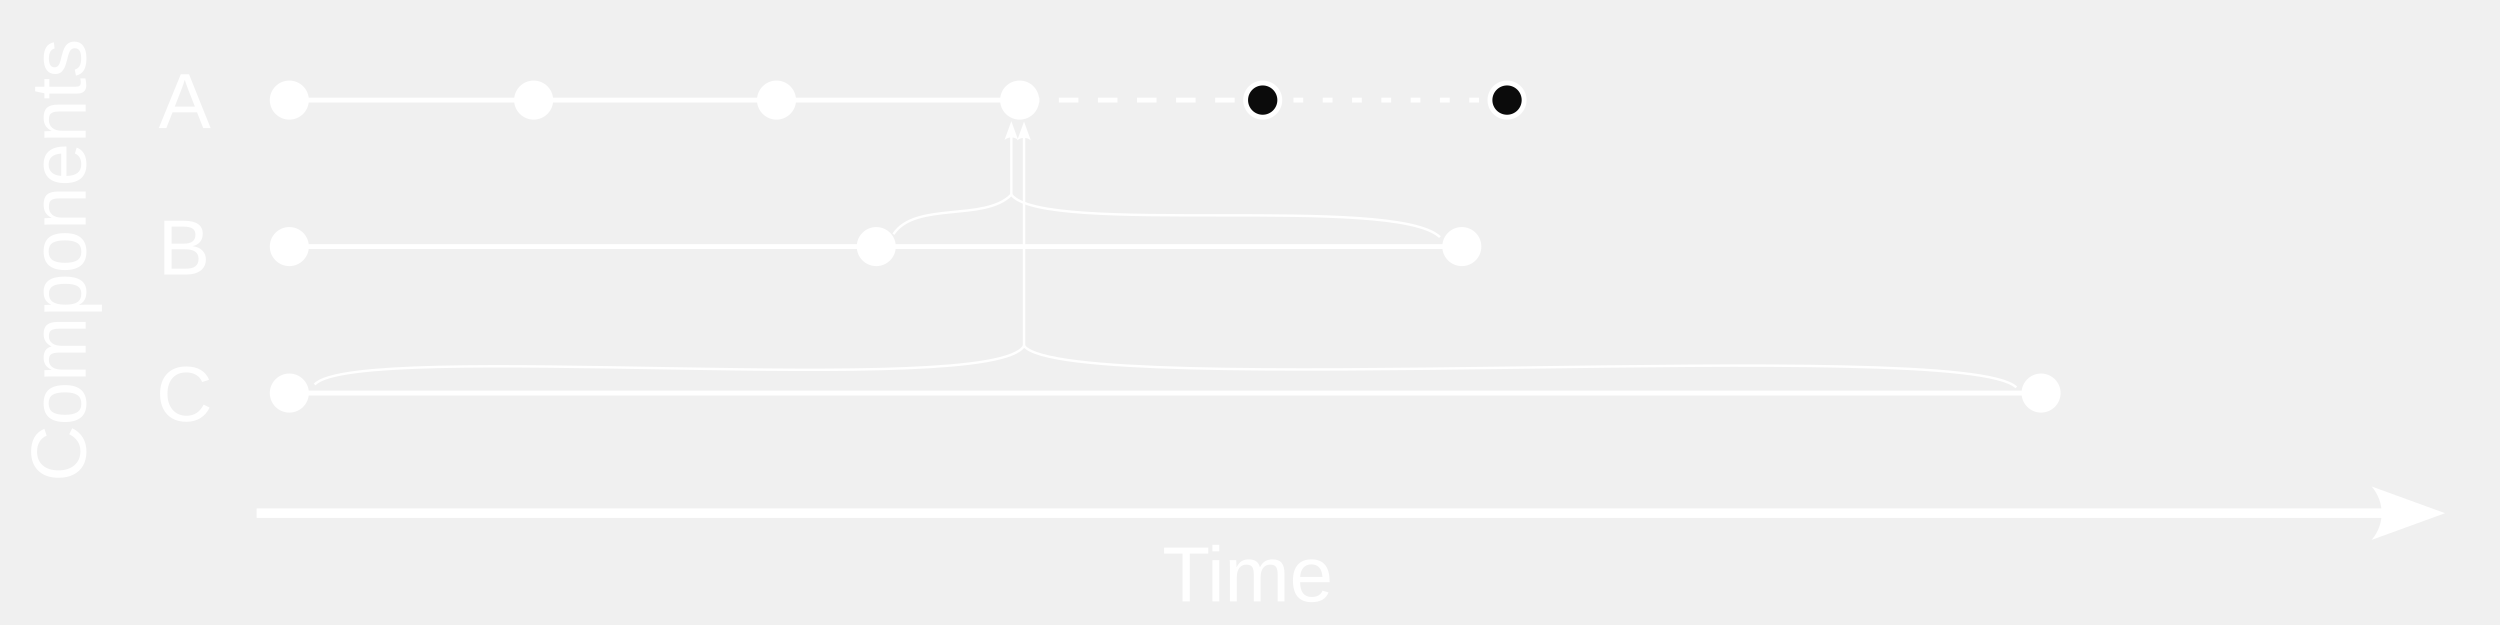
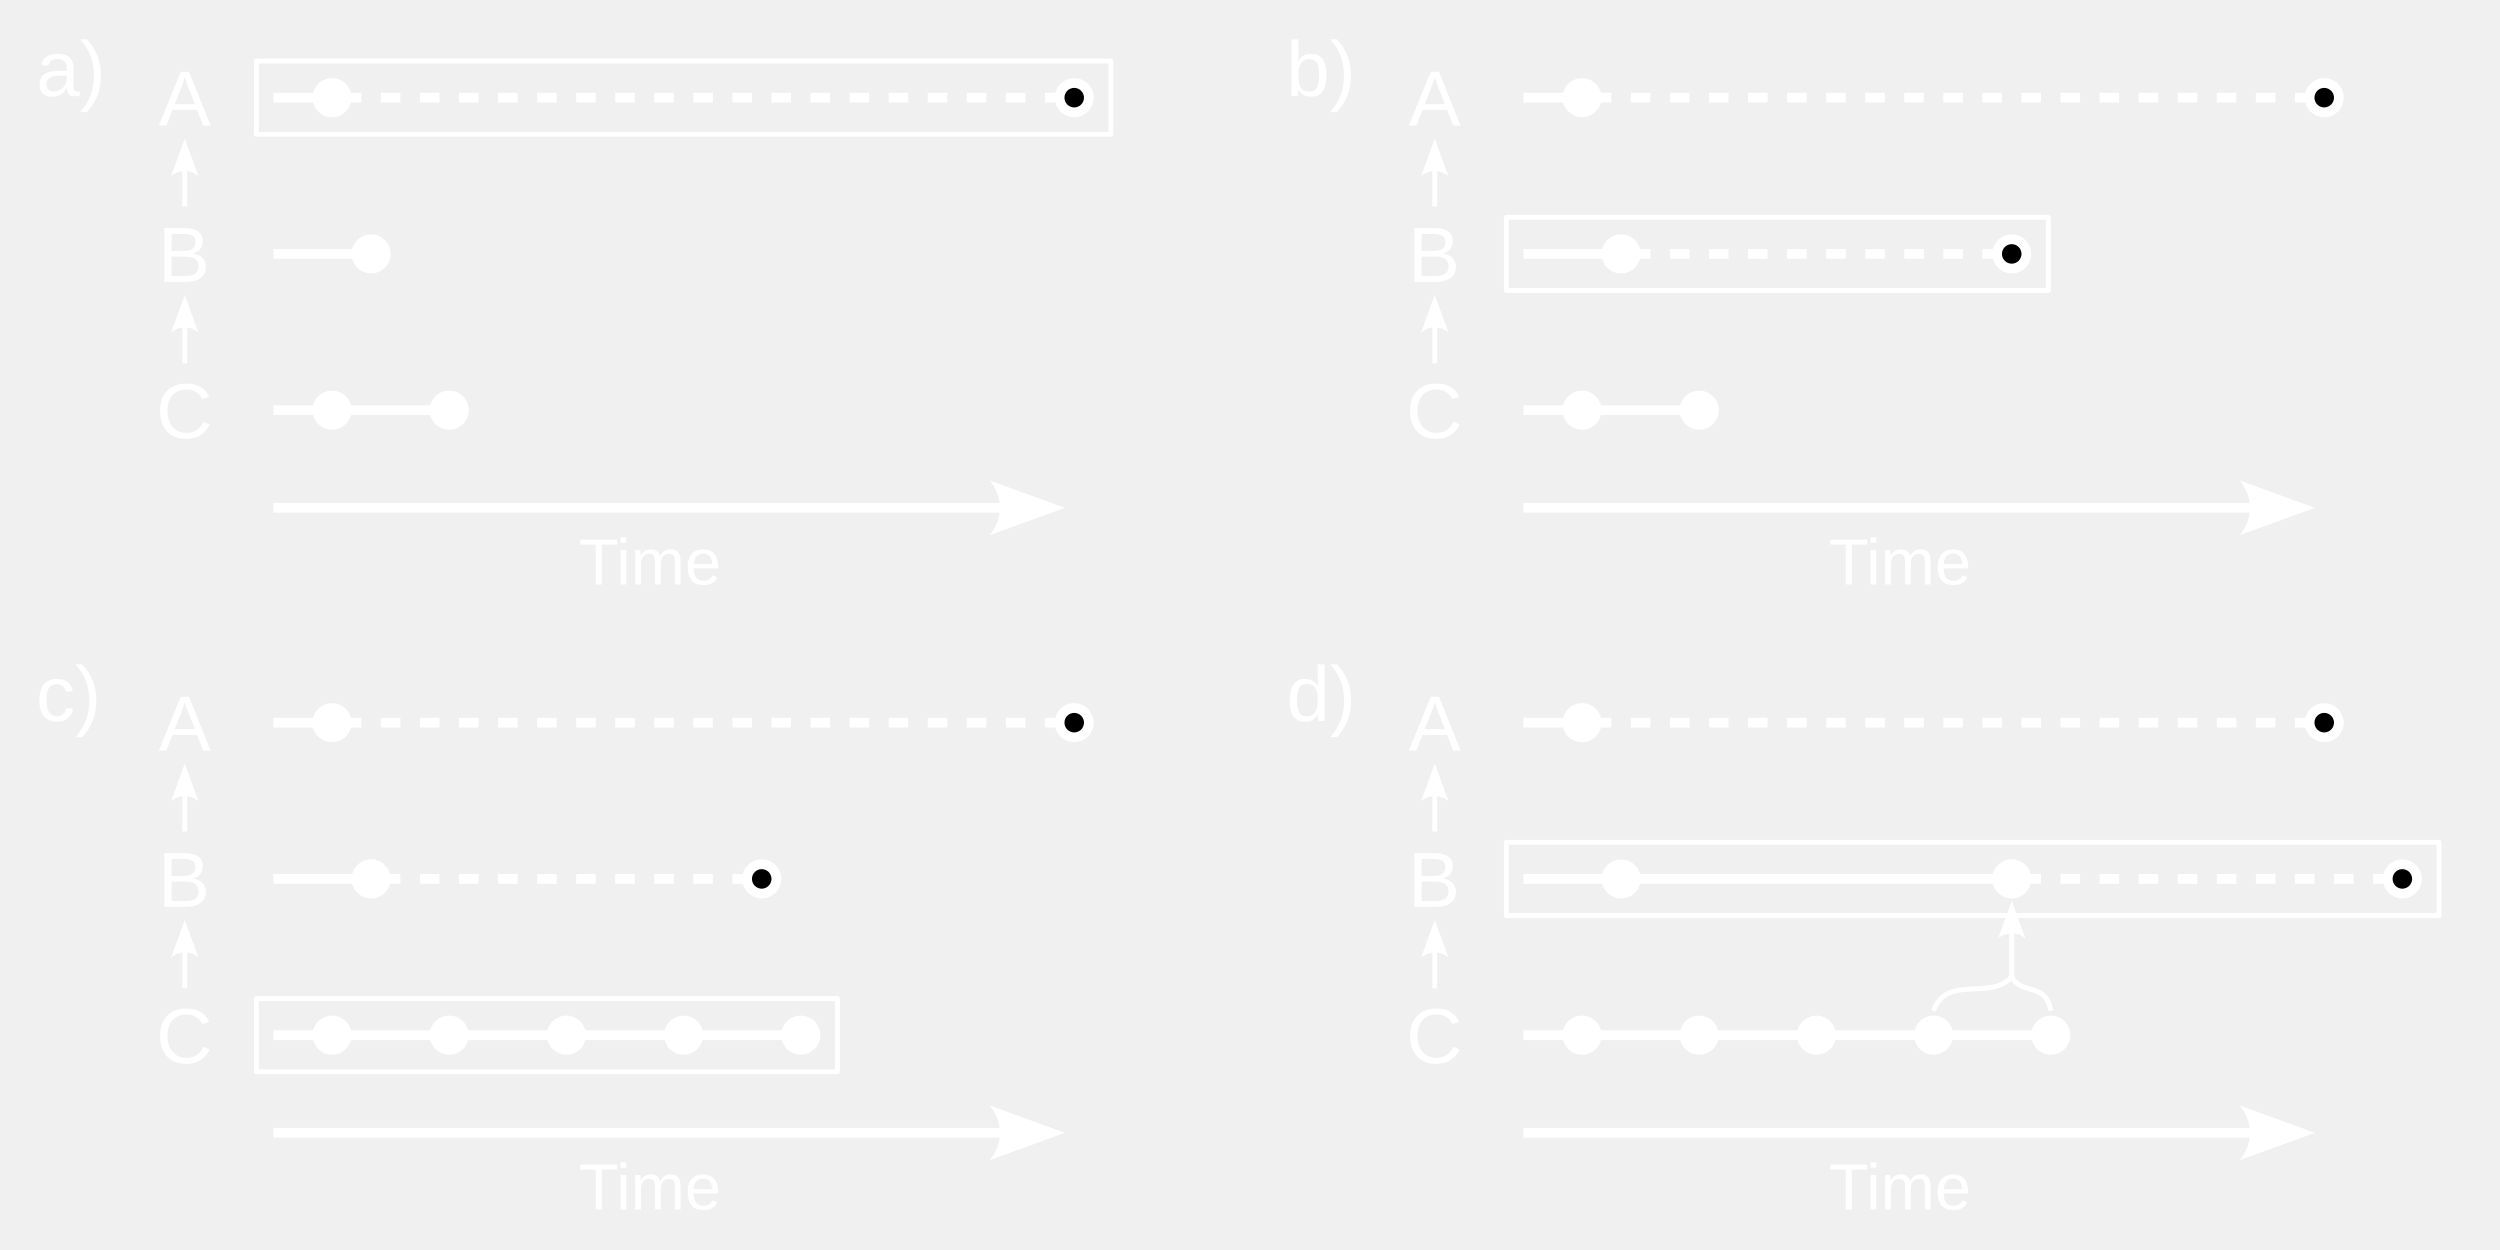
- <svg xmlns="http://www.w3.org/2000/svg" id="svg8" width="512" height="128" version="1.1" viewBox="0 0 512 128">
+ <svg xmlns="http://www.w3.org/2000/svg" id="svg8" width="512" height="256" version="1.1" viewBox="0 0 512 256">
  <defs id="defs25">
-     <marker id="marker10354" overflow="visible" markerHeight="5.6" markerWidth="7.7" orient="auto-start-reverse" preserveAspectRatio="xMidYMid" viewBox="0 0 7.7 5.6">
-       <path id="path10352" transform="scale(.7)" d="m-2-4 11 4-11 4c2-2.33 2-5.66 0-8z" fill="#fff" fill-rule="evenodd" />
-     </marker>
-     <marker id="marker10007" overflow="visible" markerHeight="5.6" markerWidth="7.7" orient="auto-start-reverse" preserveAspectRatio="xMidYMid" viewBox="0 0 7.7 5.6">
-       <path id="path10005" transform="scale(.7)" d="m-2-4 11 4-11 4c2-2.33 2-5.66 0-8z" fill="#fff" fill-rule="evenodd" />
+     <marker id="marker19073" overflow="visible" markerHeight="5.6" markerWidth="7.7" orient="auto-start-reverse" preserveAspectRatio="xMidYMid" viewBox="0 0 7.7 5.6">
+       <path id="path19071" transform="scale(.7)" d="m-2-4 11 4-11 4c2-2.33 2-5.66 0-8z" fill="#fff" fill-rule="evenodd" />
    </marker>
    <marker id="Arrow2" overflow="visible" markerHeight="5.6" markerWidth="7.7" orient="auto-start-reverse" preserveAspectRatio="xMidYMid" viewBox="0 0 7.7 5.6">
      <path id="arrow2L" transform="scale(.7)" d="m-2-4 11 4-11 4c2-2.33 2-5.66 0-8z" fill="#fff" fill-rule="evenodd" />
    </marker>
+     <marker id="marker17247" overflow="visible" markerHeight="5.6" markerWidth="7.7" orient="auto-start-reverse" preserveAspectRatio="xMidYMid" viewBox="0 0 7.7 5.6">
+       <path id="path17245" transform="scale(.7)" d="m-2-4 11 4-11 4c2-2.33 2-5.66 0-8z" fill="#fff" fill-rule="evenodd" />
+     </marker>
  </defs>
+   <g fill="none" stroke="#fff">
+     <path id="path1274-4-1-32" d="m70 148h147" stroke-dasharray="4, 4" stroke-width="2" />
+     <path id="path1274-4-1-3-4" d="m78 180h76" stroke-dasharray="4, 4" stroke-width="2" />
+     <g>
+       <path id="path1274-0-6-1-0" d="m56 148h11" stroke-width="2" />
+       <path id="path1274-0-6-6-1-9" d="m56 180h18" stroke-width="2" />
+       <path id="path1274-0-6-6-0-3-9" d="m56 212h108" stroke-width="2" />
+       <path id="path1274-0-6-6-0-3-9-7" d="m312 212h108" stroke-width="2" />
+     </g>
+     <path id="path1274-4-1-32-2" d="m326 148h147" stroke-dasharray="4, 4" stroke-width="2" />
+     <g>
+       <path id="path1274-4-1-3-4-9" d="m334 180h76" stroke-width="2" />
+       <path id="path1274-0-6-1-0-9" d="m312 148h11" stroke-width="2" />
+       <path id="path1274-0-6-6-1-9-6" d="m312 180h18" stroke-width="2" />
+     </g>
+     <path id="path1274-4-1-3-4-9-8" d="m414 180h76" stroke-dasharray="4, 4" stroke-width="2" />
+     <path id="path1274-4" d="m70 20h148" stroke-dasharray="4, 4" stroke-width="2" />
+     <g stroke-width="2">
+       <path id="path1274-0-6" d="m56 20h11" />
+       <path id="path1274-0-6-6" d="m56 52h18" />
+       <path id="path1274-0-6-6-0" d="m56 84h35" />
+     </g>
+     <path id="path1274-4-1" d="m326 20h147" stroke-dasharray="4, 4" stroke-width="2" />
+     <path id="path1274-4-1-3" d="m334 52h76" stroke-dasharray="4, 4" stroke-width="2" />
+     <g stroke-width="2">
+       <path id="path1274-0-6-1" d="m312 20h11" />
+       <path id="path1274-0-6-6-1" d="m312 52h18" />
+       <path id="path1274-0-6-6-0-3" d="m312 84h36" />
+     </g>
+   </g>
+   <circle id="path1305-2-2-3-31-2" cx="68" cy="20" r="4" fill="#fff" stop-color="#000000" />
+   <path id="path852" d="m56 104h149.48" fill="none" marker-end="url(#marker17247)" stroke="#fff" stroke-width="2" />
+   <g fill="#ffffff" font-family="Arial" letter-spacing="0px" word-spacing="0px">
+     <text id="text1164" x="118.553" y="119.694" font-size="13.333px" style="line-height:1.25" xml:space="preserve">
+       <tspan id="tspan1162" x="118.553" y="119.694" fill="#ffffff" font-size="13.333px">Time</tspan>
+     </text>
+     <g font-size="16px">
+       <text id="text1164-0-2" x="32.494" y="25.727" style="line-height:1.25" xml:space="preserve">
+         <tspan id="tspan1162-0-2" x="32.494" y="25.727" fill="#ffffff">A</tspan>
+       </text>
+       <g>
+         <text id="text1164-0-2-30" x="7.422" y="19.648" style="font-variant-caps:normal;font-variant-east-asian:normal;font-variant-ligatures:normal;font-variant-numeric:normal;line-height:1.25" xml:space="preserve">
+           <tspan id="tspan1162-0-2-6" x="7.422" y="19.648" fill="#ffffff" font-family="Arial" font-size="16px" style="font-variant-caps:normal;font-variant-east-asian:normal;font-variant-ligatures:normal;font-variant-numeric:normal">a)</tspan>
+         </text>
+         <text id="text1164-0-2-30-7" x="263.422" y="19.648" style="font-variant-caps:normal;font-variant-east-asian:normal;font-variant-ligatures:normal;font-variant-numeric:normal;line-height:1.25" xml:space="preserve">
+           <tspan id="tspan1162-0-2-6-3" x="263.422" y="19.648" fill="#ffffff" font-family="Arial" font-size="16px" style="font-variant-caps:normal;font-variant-east-asian:normal;font-variant-ligatures:normal;font-variant-numeric:normal">b)</tspan>
+         </text>
+         <text id="text1164-0-2-30-3" x="7.375" y="147.648" style="font-variant-caps:normal;font-variant-east-asian:normal;font-variant-ligatures:normal;font-variant-numeric:normal;line-height:1.25" xml:space="preserve">
+           <tspan id="tspan1162-0-2-6-6" x="7.375" y="147.648" fill="#ffffff" font-family="Arial" font-size="16px" style="font-variant-caps:normal;font-variant-east-asian:normal;font-variant-ligatures:normal;font-variant-numeric:normal">c)</tspan>
+         </text>
+         <text id="text1164-0-2-30-6" x="263.453" y="147.648" style="font-variant-caps:normal;font-variant-east-asian:normal;font-variant-ligatures:normal;font-variant-numeric:normal;line-height:1.25" xml:space="preserve">
+           <tspan id="tspan1162-0-2-6-64" x="263.453" y="147.648" fill="#ffffff" font-family="Arial" font-size="16px" style="font-variant-caps:normal;font-variant-east-asian:normal;font-variant-ligatures:normal;font-variant-numeric:normal">d)</tspan>
+         </text>
+       </g>
+       <text id="text1164-0-2-3" x="32.334" y="57.727" style="line-height:1.25" xml:space="preserve">
+         <tspan id="tspan1162-0-2-3" x="32.334" y="57.727" fill="#ffffff">B</tspan>
+       </text>
+       <text id="text1164-0-2-0" x="31.971" y="89.727" style="line-height:1.25" xml:space="preserve">
+         <tspan id="tspan1162-0-2-7" x="31.971" y="89.727" fill="#ffffff">C</tspan>
+       </text>
+     </g>
+   </g>
  <g fill="#fff">
-     <circle id="path1305-2-2-3-31-2-6" cx="59.255" cy="50.5" r="4" stop-color="#000000" />
-     <circle id="path1305-2-2-3-31-2-9" cx="59.255" cy="80.5" r="4" stop-color="#000000" />
-     <circle id="path1305-2-2-3-31-2-7" cx="179.46" cy="50.5" r="4" stop-color="#000000" />
-     <circle id="path1305-2-2-3-31-2-5" cx="299.38" cy="50.5" r="4" stop-color="#000000" />
-     <circle id="path1305-2-2-3-31-2-94" cx="418.01" cy="80.5" r="4" stop-color="#000000" />
-     <circle id="path1305-2-2-3-31-1" cx="109.29" cy="20.5" r="4" stop-color="#000000" />
-     <circle id="path1305-2-2-3-31-2" cx="59.255" cy="20.5" r="4" stop-color="#000000" />
-     <circle id="path1305-2-2-3-31" cx="159.03" cy="20.5" r="4" stop-color="#000000" />
+     <circle id="path1305-2-2-3-31-2-3" cx="76" cy="52" r="4" stop-color="#000000" />
+     <circle id="path1305-2-2-3-31-2-3-8" cx="92" cy="84" r="4" stop-color="#000000" />
+     <circle id="path1305-2-2-3-31-2-3-8-5" cx="68" cy="84" r="4" stop-color="#000000" />
+   </g>
+   <g stroke="#fff">
+     <circle id="path1305-2-2-3-3" cx="220" cy="20" r="3" stop-color="#000000" stroke-linecap="round" stroke-linejoin="round" stroke-width="2" />
+     <path id="path1692-2" d="m37.84 74.405v-7.7" fill="none" marker-end="url(#Arrow2)" />
+     <path id="path1692-2-5" d="m37.84 42.285v-7.601" fill="none" marker-end="url(#Arrow2)" />
+   </g>
+   <circle id="path1305-2-2-3-31-2-2" cx="324" cy="20" r="4" fill="#fff" stop-color="#000000" />
+   <path id="path852-9" d="m312 104h149.48" fill="none" marker-end="url(#marker17247)" stroke="#fff" stroke-width="2" />
+   <g fill="#ffffff" font-family="Arial" letter-spacing="0px" word-spacing="0px">
+     <text id="text1164-0" x="374.553" y="119.694" font-size="13.333px" style="line-height:1.25" xml:space="preserve">
+       <tspan id="tspan1162-3" x="374.553" y="119.694" fill="#ffffff" font-size="13.333px">Time</tspan>
+     </text>
+     <g font-size="16px">
+       <text id="text1164-0-2-2" x="288.494" y="25.727" style="line-height:1.25" xml:space="preserve">
+         <tspan id="tspan1162-0-2-8" x="288.494" y="25.727" fill="#ffffff">A</tspan>
+       </text>
+       <text id="text1164-0-2-3-2" x="288.334" y="57.727" style="line-height:1.25" xml:space="preserve">
+         <tspan id="tspan1162-0-2-3-4" x="288.334" y="57.727" fill="#ffffff">B</tspan>
+       </text>
+       <text id="text1164-0-2-0-4" x="287.971" y="89.727" style="line-height:1.25" xml:space="preserve">
+         <tspan id="tspan1162-0-2-7-0" x="287.971" y="89.727" fill="#ffffff">C</tspan>
+       </text>
+     </g>
+   </g>
+   <g fill="#fff">
+     <circle id="path1305-2-2-3-31-2-3-3" cx="332" cy="52" r="4" stop-color="#000000" />
+     <circle id="path1305-2-2-3-31-2-3-8-2" cx="348" cy="84" r="4" stop-color="#000000" />
+     <circle id="path1305-2-2-3-31-2-3-8-5-0" cx="324" cy="84" r="4" stop-color="#000000" />
+   </g>
+   <g stroke="#fff">
+     <circle id="path1305-2-2-3-3-0" cx="476" cy="20" r="3" stop-color="#000000" stroke-linecap="round" stroke-linejoin="round" stroke-width="2" />
+     <circle id="path1305-2-2-3-3-0-9" cx="412" cy="52" r="3" stop-color="#000000" stroke-linecap="round" stroke-linejoin="round" stroke-width="2" />
+     <path id="path1692-2-0" d="m293.84 74.405v-7.7" fill="none" marker-end="url(#Arrow2)" />
+     <path id="path1692-2-5-4" d="m293.84 42.285v-7.601" fill="none" marker-end="url(#Arrow2)" />
+   </g>
+   <circle id="path1305-2-2-3-31-2-2-6" cx="68" cy="148" r="4" fill="#fff" stop-color="#000000" />
+   <path id="path852-9-5" d="m56 232h149.48" fill="none" marker-end="url(#marker17247)" stroke="#fff" stroke-width="2" />
+   <g fill="#ffffff" font-family="Arial" letter-spacing="0px" word-spacing="0px">
+     <text id="text1164-0-3" x="118.553" y="247.694" font-size="13.333px" style="line-height:1.25" xml:space="preserve">
+       <tspan id="tspan1162-3-1" x="118.553" y="247.694" fill="#ffffff" font-size="13.333px">Time</tspan>
+     </text>
+     <g font-size="16px">
+       <text id="text1164-0-2-2-2" x="32.494" y="153.727" style="line-height:1.25" xml:space="preserve">
+         <tspan id="tspan1162-0-2-8-7" x="32.494" y="153.727" fill="#ffffff">A</tspan>
+       </text>
+       <text id="text1164-0-2-3-2-7" x="32.334" y="185.727" style="line-height:1.25" xml:space="preserve">
+         <tspan id="tspan1162-0-2-3-4-6" x="32.334" y="185.727" fill="#ffffff">B</tspan>
+       </text>
+       <text id="text1164-0-2-0-4-0" x="31.971" y="217.727" style="line-height:1.25" xml:space="preserve">
+         <tspan id="tspan1162-0-2-7-0-8" x="31.971" y="217.727" fill="#ffffff">C</tspan>
+       </text>
+     </g>
+   </g>
+   <g fill="#fff">
+     <circle id="path1305-2-2-3-31-2-3-3-3" cx="76" cy="180" r="4" stop-color="#000000" />
+     <circle id="path1305-2-2-3-31-2-3-8-2-1" cx="92" cy="212" r="4" stop-color="#000000" />
+     <circle id="path1305-2-2-3-31-2-3-8-2-1-5" cx="116" cy="212" r="4" stop-color="#000000" />
+     <circle id="path1305-2-2-3-31-2-3-8-2-1-89" cx="140" cy="212" r="4" stop-color="#000000" />
+     <circle id="path1305-2-2-3-31-2-3-8-2-1-6" cx="164" cy="212" r="4" stop-color="#000000" />
+     <circle id="path1305-2-2-3-31-2-3-8-5-0-0" cx="68" cy="212" r="4" stop-color="#000000" />
+     <circle id="path1305-2-2-3-31-2-3-8-2-1-2" cx="348" cy="212" r="4" stop-color="#000000" />
+     <circle id="path1305-2-2-3-31-2-3-8-2-1-5-5" cx="372" cy="212" r="4" stop-color="#000000" />
+     <circle id="path1305-2-2-3-31-2-3-8-2-1-89-0" cx="396" cy="212" r="4" stop-color="#000000" />
+     <circle id="path1305-2-2-3-31-2-3-8-2-1-6-6" cx="420" cy="212" r="4" stop-color="#000000" />
+     <circle id="path1305-2-2-3-31-2-3-8-5-0-0-4" cx="324" cy="212" r="4" stop-color="#000000" />
+   </g>
+   <g stroke="#fff">
+     <circle id="path1305-2-2-3-3-0-95" cx="220" cy="148" r="3" stop-color="#000000" stroke-linecap="round" stroke-linejoin="round" stroke-width="2" />
+     <circle id="path1305-2-2-3-3-0-9-5" cx="156" cy="180" r="3" stop-color="#000000" stroke-linecap="round" stroke-linejoin="round" stroke-width="2" />
+     <path id="path1692-2-0-3" d="m37.84 202.4v-7.7" fill="none" marker-end="url(#Arrow2)" />
+     <path id="path1692-2-5-4-2" d="m37.84 170.29v-7.601" fill="none" marker-end="url(#Arrow2)" />
+   </g>
+   <circle id="path1305-2-2-3-31-2-2-6-2" cx="324" cy="148" r="4" fill="#fff" stop-color="#000000" />
+   <path id="path852-9-5-7" d="m312 232h149.48" fill="none" marker-end="url(#marker17247)" stroke="#fff" stroke-width="2" />
+   <g fill="#ffffff" font-family="Arial" letter-spacing="0px" word-spacing="0px">
+     <text id="text1164-0-3-7" x="374.553" y="247.694" font-size="13.333px" style="line-height:1.25" xml:space="preserve">
+       <tspan id="tspan1162-3-1-0" x="374.553" y="247.694" fill="#ffffff" font-size="13.333px">Time</tspan>
+     </text>
+     <g font-size="16px">
+       <text id="text1164-0-2-2-2-3" x="288.494" y="153.727" style="line-height:1.25" xml:space="preserve">
+         <tspan id="tspan1162-0-2-8-7-3" x="288.494" y="153.727" fill="#ffffff">A</tspan>
+       </text>
+       <text id="text1164-0-2-3-2-7-9" x="288.334" y="185.727" style="line-height:1.25" xml:space="preserve">
+         <tspan id="tspan1162-0-2-3-4-6-8" x="288.334" y="185.727" fill="#ffffff">B</tspan>
+       </text>
+       <text id="text1164-0-2-0-4-0-0" x="287.971" y="217.727" style="line-height:1.25" xml:space="preserve">
+         <tspan id="tspan1162-0-2-7-0-8-1" x="287.971" y="217.727" fill="#ffffff">C</tspan>
+       </text>
+     </g>
+   </g>
+   <g>
+     <circle id="path1305-2-2-3-31-2-3-3-3-4" cx="332" cy="180" r="4" fill="#fff" stop-color="#000000" />
+     <circle id="path1305-2-2-3-31-2-3-3-3-4-1" cx="412" cy="180" r="4" fill="#fff" stop-color="#000000" />
+     <circle id="path1305-2-2-3-3-0-95-8" cx="476" cy="148" r="3" stop-color="#000000" stroke="#fff" stroke-linecap="round" stroke-linejoin="round" stroke-width="2" />
+     <circle id="path1305-2-2-3-3-0-9-5-1-2" cx="492" cy="180" r="3" stop-color="#000000" stroke="#fff" stroke-linecap="round" stroke-linejoin="round" stroke-width="2" />
  </g>
  <g fill="none" stroke="#fff">
-     <path id="path1274-4" d="m208.86 20.5h50.037" stroke-dasharray="4, 4" />
-     <path id="path1274-1" d="m60.296 80.5h357.72" />
-     <path id="path1274" d="m60.296 20.5h148.57" />
-     <path id="path852" d="m52.557 105.1h435.89" marker-end="url(#marker10354)" stroke-width="1.952" />
-   </g>
-   <g fill="#ffffff" font-family="Arial" font-size="16px" letter-spacing="0px" word-spacing="0px">
-     <text id="text1164" x="238.048" y="123.169" style="line-height:1.25" xml:space="preserve">
-       <tspan id="tspan1162" x="238.048" y="123.169" fill="#ffffff">Time</tspan>
-     </text>
-     <text id="text1164-0" transform="rotate(-90)" x="-98.662" y="17.544" style="line-height:1.25" xml:space="preserve">
-       <tspan id="tspan1162-0" x="-98.662" y="17.544" fill="#ffffff">Components</tspan>
-     </text>
-     <text id="text1164-0-2" x="32.494" y="26.227" style="line-height:1.25" xml:space="preserve">
-       <tspan id="tspan1162-0-2" x="32.494" y="26.227" fill="#ffffff">A</tspan>
-     </text>
-     <text id="text1164-0-2-3" x="32.334" y="56.227" style="line-height:1.25" xml:space="preserve">
-       <tspan id="tspan1162-0-2-3" x="32.334" y="56.227" fill="#ffffff">B</tspan>
-     </text>
-     <text id="text1164-0-2-0" x="31.971" y="86.227" style="line-height:1.25" xml:space="preserve">
-       <tspan id="tspan1162-0-2-7" x="31.971" y="86.227" fill="#ffffff">C</tspan>
-     </text>
-   </g>
-   <path id="path1274-0" d="m60.296 50.5h239.08" fill="none" stroke="#fff" />
-   <ellipse id="path1305-2-2-3" cx="208.82" cy="20.5" rx="4" ry="4" fill="#fff" stop-color="#000000" />
-   <g stroke="#fff">
-     <path id="path1274-4-1" d="m258.9 20.5h50.037" fill="none" stroke-dasharray="2, 4" />
-     <circle id="path1305-2-2-3-3" cx="258.6" cy="20.5" r="3.5" fill="#0b0b0b" stop-color="#000000" stroke-linecap="round" stroke-linejoin="round" />
-     <circle id="path1305-2-2-3-3-0" cx="308.64" cy="20.5" r="3.5" fill="#0b0b0b" stop-color="#000000" stroke-linecap="round" stroke-linejoin="round" />
-     <g stroke-width=".5">
-       <path id="path1692" d="m207.12 39.878v-11.91" fill="none" marker-end="url(#marker10007)" />
-       <path id="path1692-2" d="m209.72 70.839v-42.784" fill="#fff" marker-end="url(#Arrow2)" />
-       <path id="path2404" d="m182.98 47.965c4.472-6.782 18.672-2.511 24.14-8.086 6.674 8.54 78.411-0.165 87.778 8.679" fill="none" />
-       <path id="path2404-5" d="m64.441 78.754c8.45-9.294 138.76 3.105 145.28-7.914 8.977 11.261 192.39-2.221 203.22 8.507" fill="none" />
+     <path id="path1692-2-0-3-6" d="m293.84 202.41v-7.7" marker-end="url(#Arrow2)" />
+     <path id="path1692-2-5-4-2-1" d="m293.84 170.29v-7.601" marker-end="url(#Arrow2)" />
+     <g stroke-linejoin="round">
+       <rect id="rect6925" x="52.5" y="12.5" width="175" height="15" stop-color="#000000" />
+       <rect id="rect6925-4" x="308.5" y="44.5" width="111" height="15" stop-color="#000000" stroke-width="1" />
+       <rect id="rect6925-4-4" x="308.5" y="172.5" width="191" height="15" stop-color="#000000" stroke-width="1" />
+       <rect id="rect6925-4-6" x="52.5" y="204.5" width="119" height="15" stop-color="#000000" stroke-width="1" />
    </g>
+     <path id="path1692" d="m412.01 200v-9.202" marker-end="url(#marker19073)" />
+     <path id="path2404" d="m396 207c2.563-7.497 12-2 16-7 2 4 7 1 8 7" />
  </g>
</svg>
